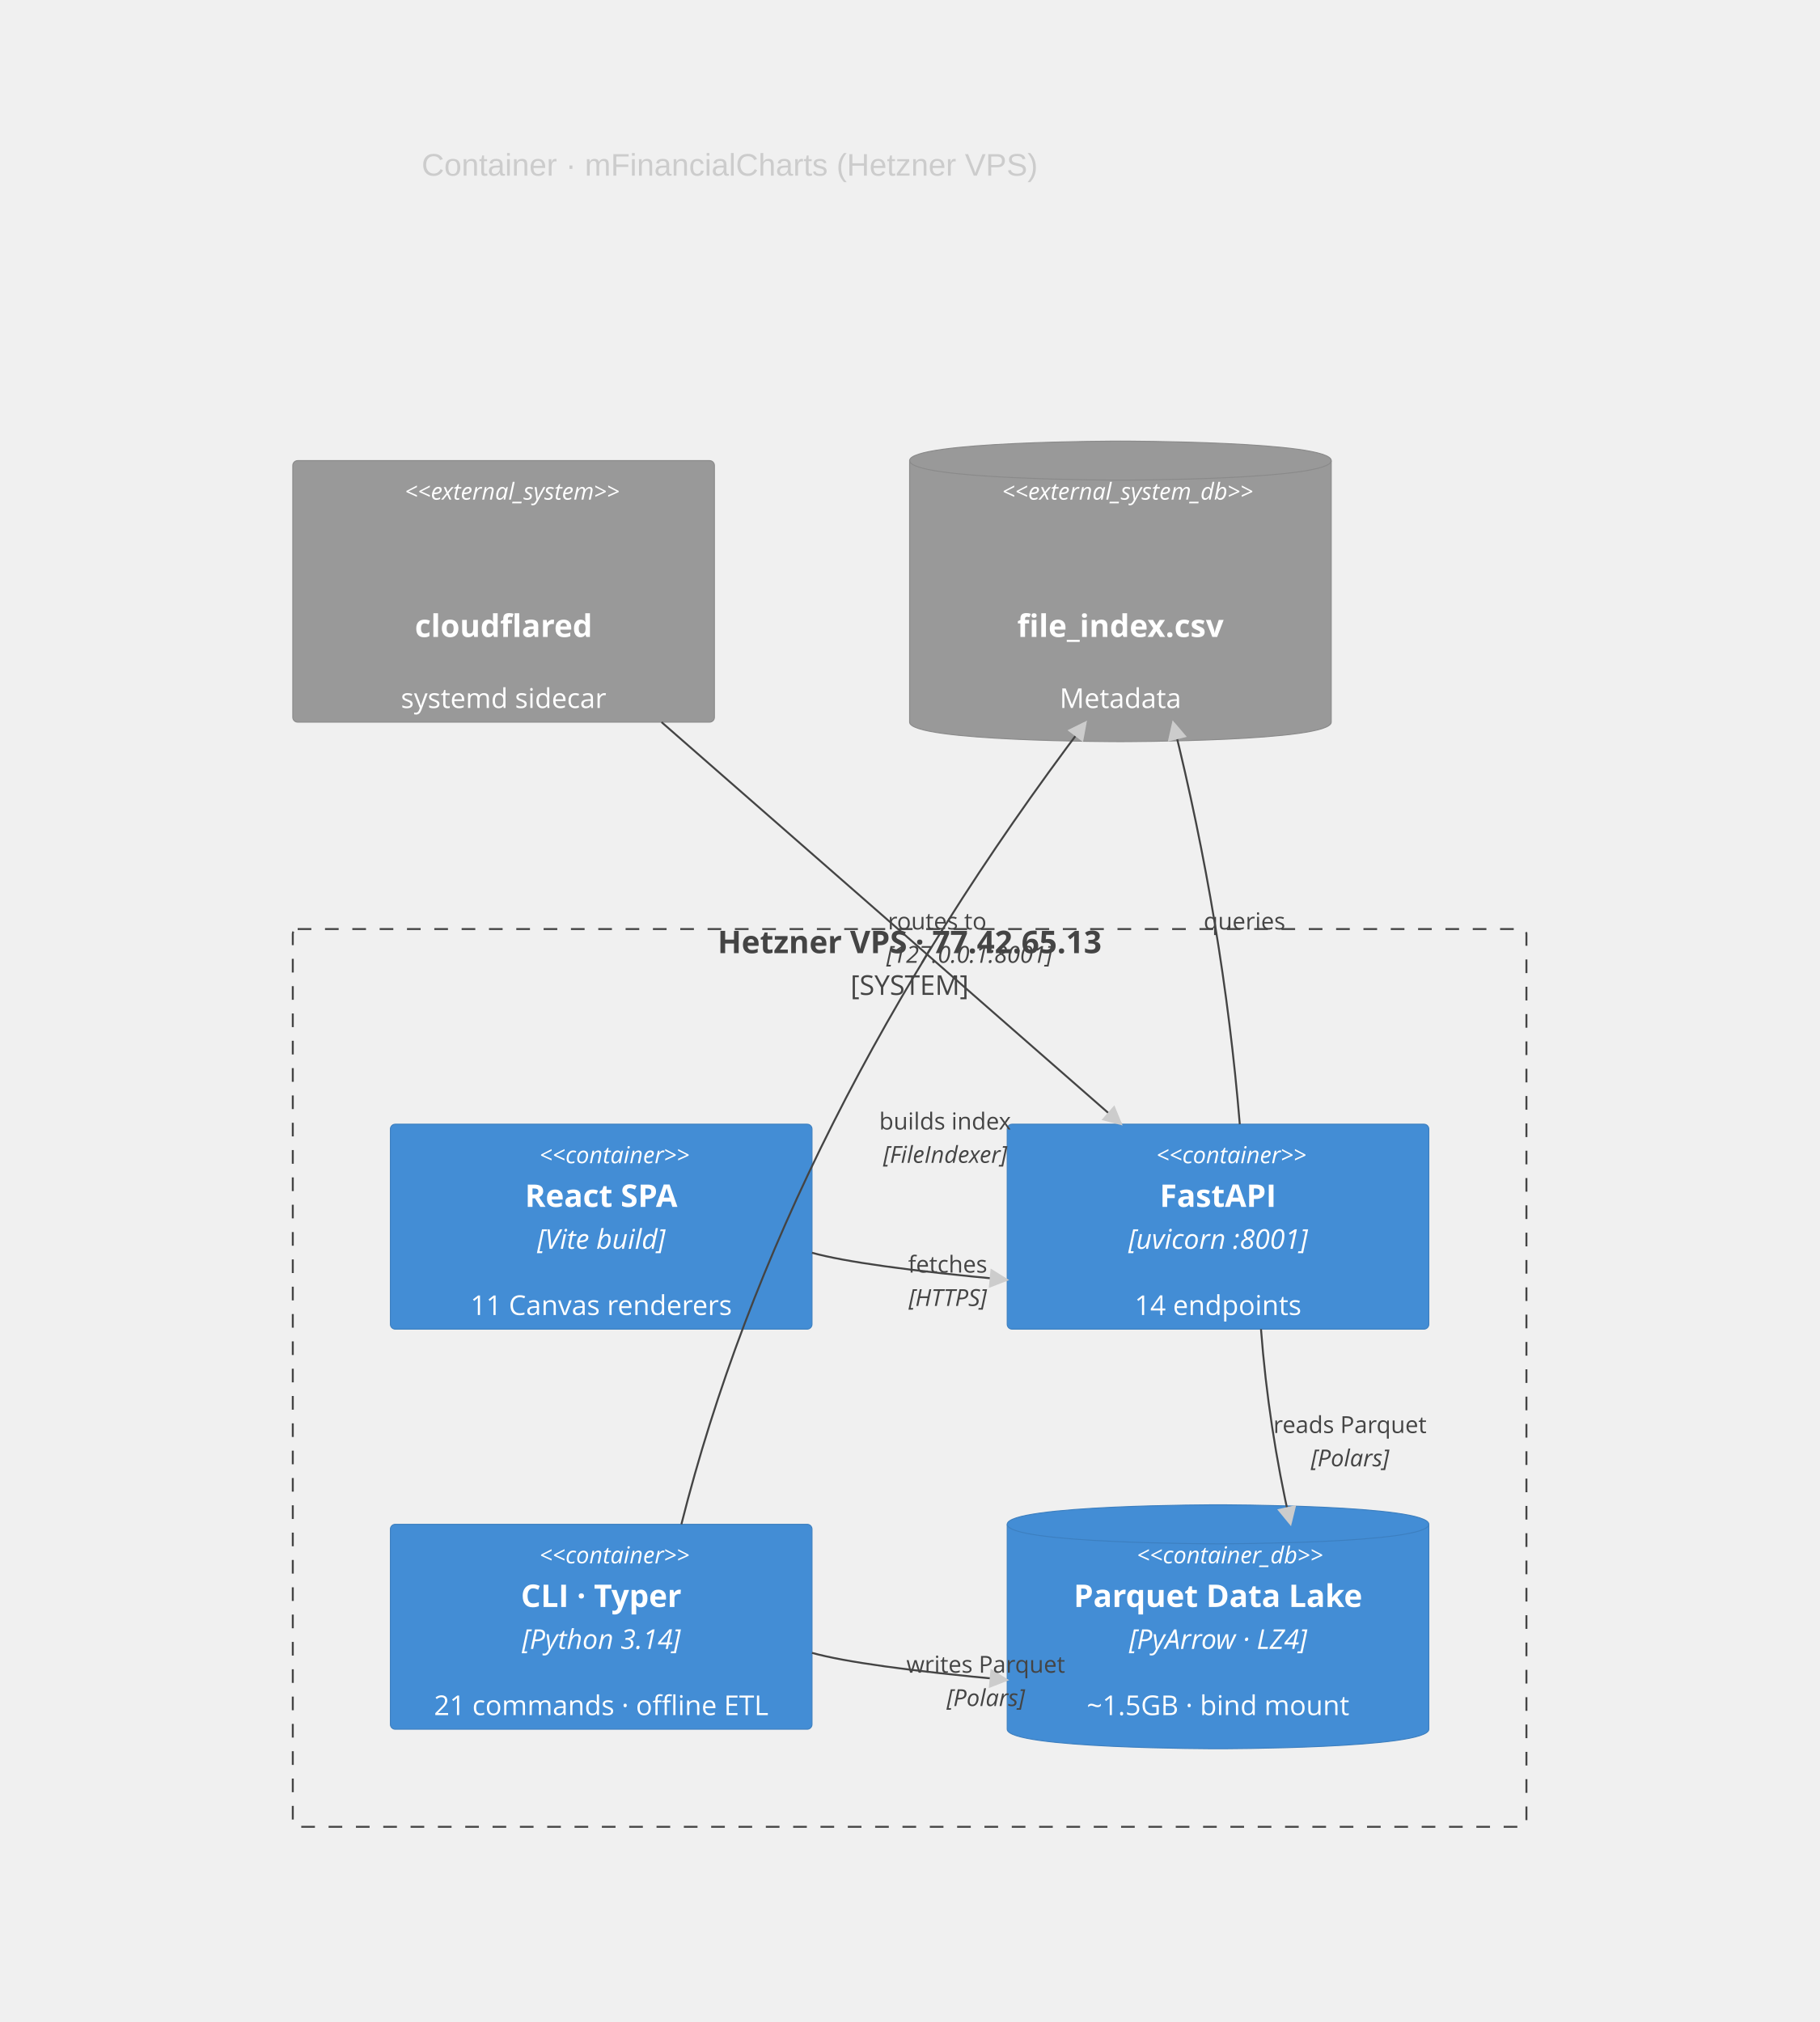
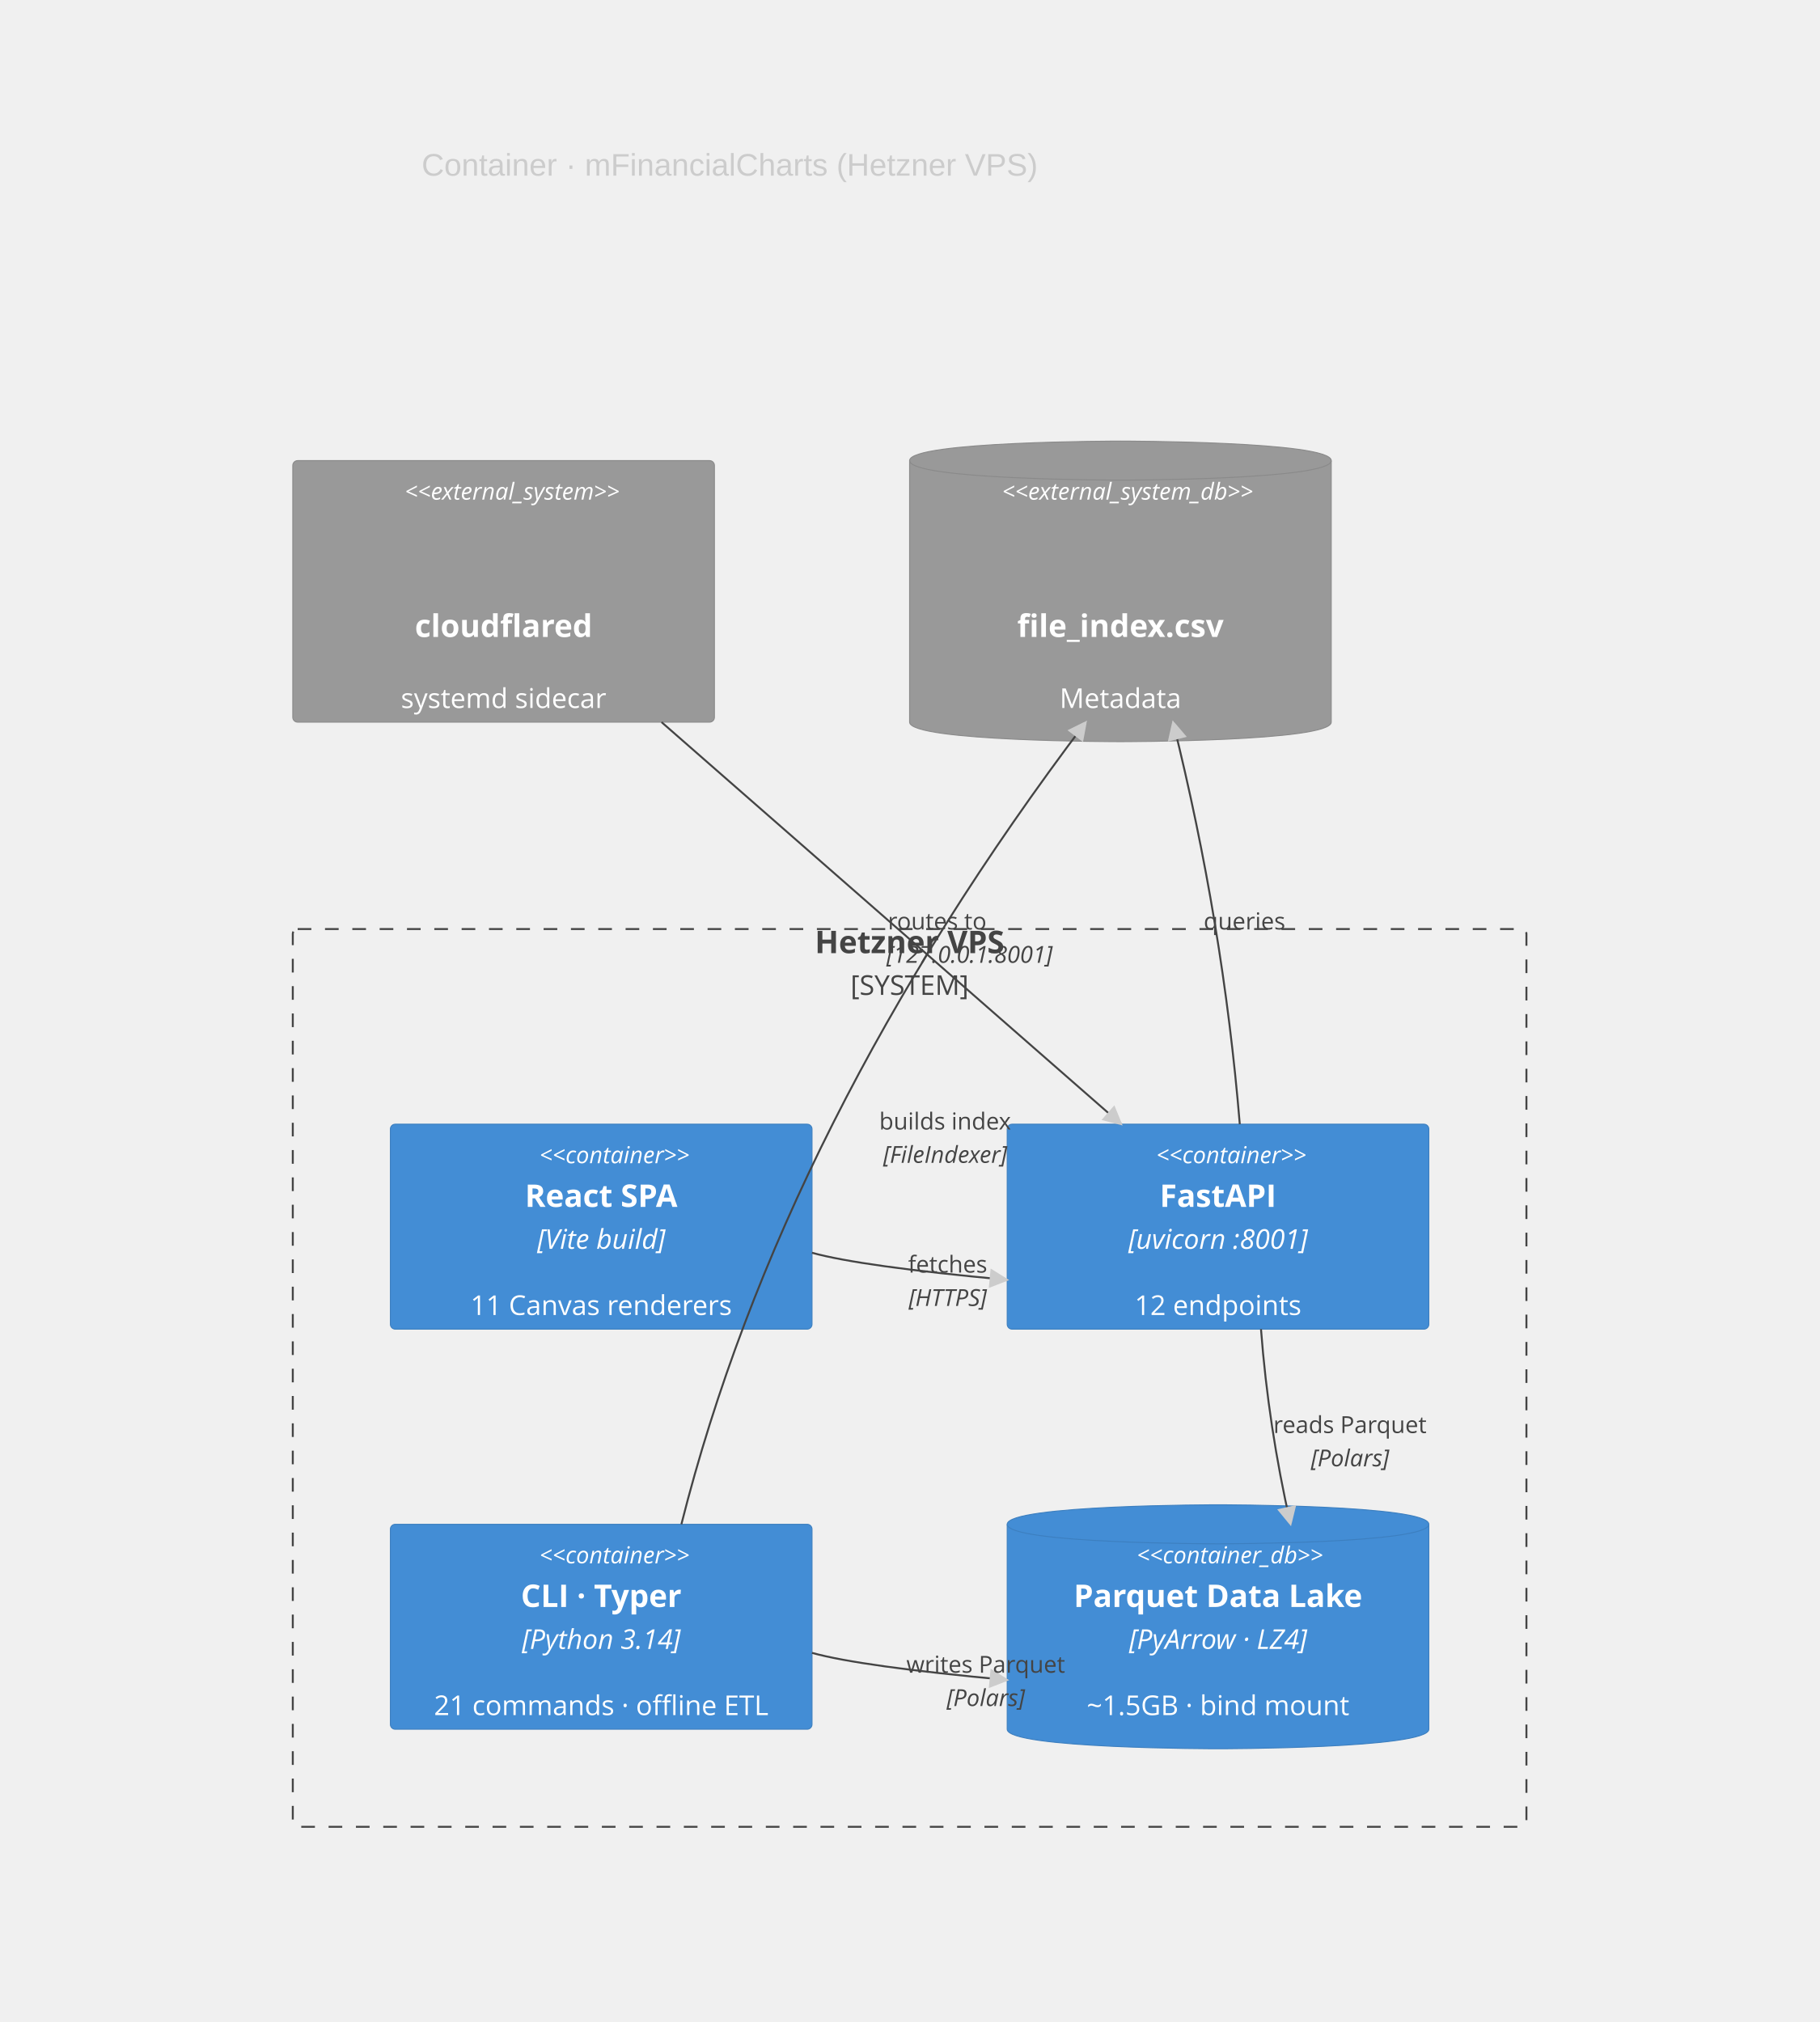
<svg xmlns="http://www.w3.org/2000/svg" id="my-svg" width="100%" style="max-width: 932px; background-color: transparent;" viewBox="0 -70 932 1036" role="graphics-document document" aria-roledescription="c4">
  <style>#my-svg{font-family:"trebuchet ms",verdana,arial,sans-serif;font-size:16px;fill:#ccc;}@keyframes edge-animation-frame{from{stroke-dashoffset:0;}}@keyframes dash{to{stroke-dashoffset:0;}}#my-svg .edge-animation-slow{stroke-dasharray:9,5!important;stroke-dashoffset:900;animation:dash 50s linear infinite;stroke-linecap:round;}#my-svg .edge-animation-fast{stroke-dasharray:9,5!important;stroke-dashoffset:900;animation:dash 20s linear infinite;stroke-linecap:round;}#my-svg .error-icon{fill:#a44141;}#my-svg .error-text{fill:#ddd;stroke:#ddd;}#my-svg .edge-thickness-normal{stroke-width:1px;}#my-svg .edge-thickness-thick{stroke-width:3.5px;}#my-svg .edge-pattern-solid{stroke-dasharray:0;}#my-svg .edge-thickness-invisible{stroke-width:0;fill:none;}#my-svg .edge-pattern-dashed{stroke-dasharray:3;}#my-svg .edge-pattern-dotted{stroke-dasharray:2;}#my-svg .marker{fill:lightgrey;stroke:lightgrey;}#my-svg .marker.cross{stroke:lightgrey;}#my-svg svg{font-family:"trebuchet ms",verdana,arial,sans-serif;font-size:16px;}#my-svg p{margin:0;}#my-svg .person{stroke:#cccccc;fill:#1f2020;}#my-svg .node .neo-node{stroke:#ccc;}#my-svg [data-look="neo"].node rect,#my-svg [data-look="neo"].cluster rect,#my-svg [data-look="neo"].node polygon{stroke:url(#my-svg-gradient);filter:drop-shadow( 1px 2px 2px rgba(185,185,185,1));}#my-svg [data-look="neo"].swimlane.cluster rect{filter:none;}#my-svg [data-look="neo"].node path{stroke:url(#my-svg-gradient);stroke-width:1px;}#my-svg [data-look="neo"].node .outer-path{filter:drop-shadow( 1px 2px 2px rgba(185,185,185,1));}#my-svg [data-look="neo"].node .neo-line path{stroke:#ccc;filter:none;}#my-svg [data-look="neo"].node circle{stroke:url(#my-svg-gradient);filter:drop-shadow( 1px 2px 2px rgba(185,185,185,1));}#my-svg [data-look="neo"].node circle .state-start{fill:#000000;}#my-svg [data-look="neo"].icon-shape .icon{fill:url(#my-svg-gradient);filter:drop-shadow( 1px 2px 2px rgba(185,185,185,1));}#my-svg [data-look="neo"].icon-shape .icon-neo path{stroke:url(#my-svg-gradient);filter:drop-shadow( 1px 2px 2px rgba(185,185,185,1));}#my-svg :root{--mermaid-font-family:"trebuchet ms",verdana,arial,sans-serif;}</style>
  <g />
  <defs>
    <symbol id="my-svg-computer" width="24" height="24">
      <path transform="scale(.5)" d="M2 2v13h20v-13h-20zm18 11h-16v-9h16v9zm-10.228 6l.466-1h3.524l.467 1h-4.457zm14.228 3h-24l2-6h2.104l-1.33 4h18.45l-1.297-4h2.073l2 6zm-5-10h-14v-7h14v7z" />
    </symbol>
  </defs>
  <defs>
    <symbol id="my-svg-database" fill-rule="evenodd" clip-rule="evenodd">
      <path transform="scale(.5)" d="M12.258.001l.256.004.255.005.253.008.251.01.249.012.247.015.246.016.242.019.241.02.239.023.236.024.233.027.231.028.229.031.225.032.223.034.22.036.217.038.214.04.211.041.208.043.205.045.201.046.198.048.194.05.191.051.187.053.183.054.18.056.175.057.172.059.168.06.163.061.16.063.155.064.15.066.074.033.073.033.071.034.07.034.069.035.068.035.067.035.066.035.064.036.064.036.062.036.06.036.06.037.058.037.058.037.055.038.055.038.053.038.052.038.051.039.05.039.048.039.047.039.045.04.044.04.043.04.041.04.04.041.039.041.037.041.036.041.034.041.033.042.032.042.03.042.029.042.027.042.026.043.024.043.023.043.021.043.02.043.018.044.017.043.015.044.013.044.012.044.011.045.009.044.007.045.006.045.004.045.002.045.001.045v17l-.001.045-.002.045-.004.045-.006.045-.007.045-.009.044-.011.045-.012.044-.013.044-.015.044-.017.043-.018.044-.02.043-.021.043-.023.043-.024.043-.026.043-.027.042-.029.042-.03.042-.032.042-.033.042-.034.041-.036.041-.037.041-.039.041-.04.041-.041.04-.043.04-.044.04-.045.04-.047.039-.048.039-.05.039-.051.039-.052.038-.053.038-.055.038-.055.038-.058.037-.058.037-.06.037-.06.036-.062.036-.064.036-.064.036-.066.035-.067.035-.068.035-.069.035-.07.034-.071.034-.073.033-.074.033-.15.066-.155.064-.16.063-.163.061-.168.06-.172.059-.175.057-.18.056-.183.054-.187.053-.191.051-.194.05-.198.048-.201.046-.205.045-.208.043-.211.041-.214.04-.217.038-.22.036-.223.034-.225.032-.229.031-.231.028-.233.027-.236.024-.239.023-.241.02-.242.019-.246.016-.247.015-.249.012-.251.01-.253.008-.255.005-.256.004-.258.001-.258-.001-.256-.004-.255-.005-.253-.008-.251-.01-.249-.012-.247-.015-.245-.016-.243-.019-.241-.02-.238-.023-.236-.024-.234-.027-.231-.028-.228-.031-.226-.032-.223-.034-.22-.036-.217-.038-.214-.04-.211-.041-.208-.043-.204-.045-.201-.046-.198-.048-.195-.05-.19-.051-.187-.053-.184-.054-.179-.056-.176-.057-.172-.059-.167-.06-.164-.061-.159-.063-.155-.064-.151-.066-.074-.033-.072-.033-.072-.034-.07-.034-.069-.035-.068-.035-.067-.035-.066-.035-.064-.036-.063-.036-.062-.036-.061-.036-.06-.037-.058-.037-.057-.037-.056-.038-.055-.038-.053-.038-.052-.038-.051-.039-.049-.039-.049-.039-.046-.039-.046-.04-.044-.04-.043-.04-.041-.04-.04-.041-.039-.041-.037-.041-.036-.041-.034-.041-.033-.042-.032-.042-.03-.042-.029-.042-.027-.042-.026-.043-.024-.043-.023-.043-.021-.043-.02-.043-.018-.044-.017-.043-.015-.044-.013-.044-.012-.044-.011-.045-.009-.044-.007-.045-.006-.045-.004-.045-.002-.045-.001-.045v-17l.001-.045.002-.045.004-.045.006-.045.007-.045.009-.044.011-.045.012-.044.013-.044.015-.044.017-.043.018-.044.02-.043.021-.043.023-.043.024-.043.026-.043.027-.042.029-.042.03-.042.032-.042.033-.042.034-.041.036-.041.037-.041.039-.041.04-.041.041-.04.043-.04.044-.04.046-.04.046-.039.049-.039.049-.039.051-.039.052-.038.053-.038.055-.038.056-.038.057-.037.058-.037.06-.037.061-.036.062-.036.063-.036.064-.036.066-.035.067-.035.068-.035.069-.035.07-.034.072-.034.072-.033.074-.033.151-.066.155-.064.159-.063.164-.061.167-.06.172-.059.176-.057.179-.056.184-.054.187-.053.19-.051.195-.05.198-.048.201-.046.204-.045.208-.043.211-.041.214-.04.217-.038.22-.036.223-.034.226-.032.228-.031.231-.028.234-.027.236-.024.238-.023.241-.02.243-.019.245-.016.247-.015.249-.012.251-.01.253-.008.255-.005.256-.004.258-.001.258.001zm-9.258 20.499v.01l.001.021.003.021.004.022.005.021.006.022.007.022.009.023.01.022.011.023.012.023.013.023.015.023.016.024.017.023.018.024.019.024.021.024.022.025.023.024.024.025.052.049.056.05.061.051.066.051.07.051.075.051.079.052.084.052.088.052.092.052.097.052.102.051.105.052.11.052.114.051.119.051.123.051.127.05.131.05.135.05.139.048.144.049.147.047.152.047.155.047.16.045.163.045.167.043.171.043.176.041.178.041.183.039.187.039.19.037.194.035.197.035.202.033.204.031.209.03.212.029.216.027.219.025.222.024.226.021.23.02.233.018.236.016.24.015.243.012.246.01.249.008.253.005.256.004.259.001.26-.001.257-.004.254-.005.25-.008.247-.011.244-.012.241-.014.237-.016.233-.018.231-.021.226-.021.224-.024.22-.026.216-.027.212-.028.21-.031.205-.031.202-.034.198-.034.194-.036.191-.037.187-.039.183-.04.179-.04.175-.042.172-.043.168-.044.163-.045.16-.046.155-.046.152-.047.148-.048.143-.049.139-.049.136-.05.131-.05.126-.05.123-.051.118-.052.114-.051.11-.052.106-.052.101-.052.096-.052.092-.052.088-.053.083-.051.079-.052.074-.052.07-.051.065-.051.06-.051.056-.05.051-.05.023-.024.023-.025.021-.024.02-.024.019-.024.018-.024.017-.024.015-.023.014-.024.013-.023.012-.023.01-.023.01-.022.008-.022.006-.022.006-.022.004-.022.004-.021.001-.021.001-.021v-4.127l-.077.055-.08.053-.083.054-.085.053-.087.052-.09.052-.093.051-.095.05-.097.05-.1.049-.102.049-.105.048-.106.047-.109.047-.111.046-.114.045-.115.045-.118.044-.12.043-.122.042-.124.042-.126.041-.128.04-.13.04-.132.038-.134.038-.135.037-.138.037-.139.035-.142.035-.143.034-.144.033-.147.032-.148.031-.15.03-.151.03-.153.029-.154.027-.156.027-.158.026-.159.025-.161.024-.162.023-.163.022-.165.021-.166.02-.167.019-.169.018-.169.017-.171.016-.173.015-.173.014-.175.013-.175.012-.177.011-.178.01-.179.008-.179.008-.181.006-.182.005-.182.004-.184.003-.184.002h-.37l-.184-.002-.184-.003-.182-.004-.182-.005-.181-.006-.179-.008-.179-.008-.178-.01-.176-.011-.176-.012-.175-.013-.173-.014-.172-.015-.171-.016-.17-.017-.169-.018-.167-.019-.166-.02-.165-.021-.163-.022-.162-.023-.161-.024-.159-.025-.157-.026-.156-.027-.155-.027-.153-.029-.151-.03-.15-.03-.148-.031-.146-.032-.145-.033-.143-.034-.141-.035-.14-.035-.137-.037-.136-.037-.134-.038-.132-.038-.13-.04-.128-.04-.126-.041-.124-.042-.122-.042-.12-.044-.117-.043-.116-.045-.113-.045-.112-.046-.109-.047-.106-.047-.105-.048-.102-.049-.1-.049-.097-.05-.095-.05-.093-.052-.09-.051-.087-.052-.085-.053-.083-.054-.08-.054-.077-.054v4.127zm0-5.654v.011l.001.021.003.021.004.021.005.022.006.022.007.022.009.022.01.022.011.023.012.023.013.023.015.024.016.023.017.024.018.024.019.024.021.024.022.024.023.025.024.024.052.05.056.05.061.05.066.051.07.051.075.052.079.051.084.052.088.052.092.052.097.052.102.052.105.052.11.051.114.051.119.052.123.05.127.051.131.05.135.049.139.049.144.048.147.048.152.047.155.046.16.045.163.045.167.044.171.042.176.042.178.04.183.04.187.038.19.037.194.036.197.034.202.033.204.032.209.03.212.028.216.027.219.025.222.024.226.022.23.02.233.018.236.016.24.014.243.012.246.01.249.008.253.006.256.003.259.001.26-.001.257-.003.254-.006.25-.008.247-.01.244-.012.241-.015.237-.016.233-.018.231-.02.226-.022.224-.024.22-.025.216-.027.212-.029.21-.03.205-.032.202-.033.198-.035.194-.036.191-.037.187-.039.183-.039.179-.041.175-.042.172-.043.168-.044.163-.045.16-.045.155-.047.152-.047.148-.048.143-.048.139-.05.136-.049.131-.05.126-.051.123-.051.118-.051.114-.052.11-.052.106-.052.101-.052.096-.052.092-.052.088-.052.083-.052.079-.052.074-.051.07-.052.065-.051.06-.05.056-.051.051-.049.023-.025.023-.024.021-.025.02-.024.019-.024.018-.024.017-.024.015-.023.014-.023.013-.024.012-.022.01-.023.01-.023.008-.022.006-.022.006-.022.004-.021.004-.022.001-.021.001-.021v-4.139l-.077.054-.08.054-.083.054-.085.052-.087.053-.09.051-.093.051-.095.051-.097.05-.1.049-.102.049-.105.048-.106.047-.109.047-.111.046-.114.045-.115.044-.118.044-.12.044-.122.042-.124.042-.126.041-.128.04-.13.039-.132.039-.134.038-.135.037-.138.036-.139.036-.142.035-.143.033-.144.033-.147.033-.148.031-.15.03-.151.03-.153.028-.154.028-.156.027-.158.026-.159.025-.161.024-.162.023-.163.022-.165.021-.166.02-.167.019-.169.018-.169.017-.171.016-.173.015-.173.014-.175.013-.175.012-.177.011-.178.009-.179.009-.179.007-.181.007-.182.005-.182.004-.184.003-.184.002h-.37l-.184-.002-.184-.003-.182-.004-.182-.005-.181-.007-.179-.007-.179-.009-.178-.009-.176-.011-.176-.012-.175-.013-.173-.014-.172-.015-.171-.016-.17-.017-.169-.018-.167-.019-.166-.02-.165-.021-.163-.022-.162-.023-.161-.024-.159-.025-.157-.026-.156-.027-.155-.028-.153-.028-.151-.03-.15-.03-.148-.031-.146-.033-.145-.033-.143-.033-.141-.035-.14-.036-.137-.036-.136-.037-.134-.038-.132-.039-.13-.039-.128-.04-.126-.041-.124-.042-.122-.043-.12-.043-.117-.044-.116-.044-.113-.046-.112-.046-.109-.046-.106-.047-.105-.048-.102-.049-.1-.049-.097-.05-.095-.051-.093-.051-.09-.051-.087-.053-.085-.052-.083-.054-.08-.054-.077-.054v4.139zm0-5.666v.011l.001.02.003.022.004.021.005.022.006.021.007.022.009.023.01.022.011.023.012.023.013.023.015.023.016.024.017.024.018.023.019.024.021.025.022.024.023.024.024.025.052.05.056.05.061.05.066.051.07.051.075.052.079.051.084.052.088.052.092.052.097.052.102.052.105.051.11.052.114.051.119.051.123.051.127.05.131.05.135.05.139.049.144.048.147.048.152.047.155.046.16.045.163.045.167.043.171.043.176.042.178.04.183.04.187.038.19.037.194.036.197.034.202.033.204.032.209.03.212.028.216.027.219.025.222.024.226.021.23.02.233.018.236.017.24.014.243.012.246.01.249.008.253.006.256.003.259.001.26-.001.257-.003.254-.006.25-.008.247-.01.244-.013.241-.014.237-.016.233-.018.231-.02.226-.022.224-.024.22-.025.216-.027.212-.029.21-.03.205-.032.202-.033.198-.035.194-.036.191-.037.187-.039.183-.039.179-.041.175-.042.172-.043.168-.044.163-.045.16-.045.155-.047.152-.047.148-.048.143-.049.139-.049.136-.049.131-.051.126-.05.123-.051.118-.052.114-.051.11-.052.106-.052.101-.052.096-.052.092-.052.088-.052.083-.052.079-.052.074-.052.07-.051.065-.051.06-.051.056-.05.051-.049.023-.025.023-.025.021-.024.02-.024.019-.024.018-.024.017-.024.015-.023.014-.024.013-.023.012-.023.01-.022.01-.023.008-.022.006-.022.006-.022.004-.022.004-.021.001-.021.001-.021v-4.153l-.077.054-.08.054-.083.053-.085.053-.087.053-.09.051-.093.051-.095.051-.097.05-.1.049-.102.048-.105.048-.106.048-.109.046-.111.046-.114.046-.115.044-.118.044-.12.043-.122.043-.124.042-.126.041-.128.04-.13.039-.132.039-.134.038-.135.037-.138.036-.139.036-.142.034-.143.034-.144.033-.147.032-.148.032-.15.03-.151.03-.153.028-.154.028-.156.027-.158.026-.159.024-.161.024-.162.023-.163.023-.165.021-.166.02-.167.019-.169.018-.169.017-.171.016-.173.015-.173.014-.175.013-.175.012-.177.01-.178.01-.179.009-.179.007-.181.006-.182.006-.182.004-.184.003-.184.001-.185.001-.185-.001-.184-.001-.184-.003-.182-.004-.182-.006-.181-.006-.179-.007-.179-.009-.178-.01-.176-.01-.176-.012-.175-.013-.173-.014-.172-.015-.171-.016-.17-.017-.169-.018-.167-.019-.166-.02-.165-.021-.163-.023-.162-.023-.161-.024-.159-.024-.157-.026-.156-.027-.155-.028-.153-.028-.151-.03-.15-.03-.148-.032-.146-.032-.145-.033-.143-.034-.141-.034-.14-.036-.137-.036-.136-.037-.134-.038-.132-.039-.13-.039-.128-.041-.126-.041-.124-.041-.122-.043-.12-.043-.117-.044-.116-.044-.113-.046-.112-.046-.109-.046-.106-.048-.105-.048-.102-.048-.1-.05-.097-.049-.095-.051-.093-.051-.09-.052-.087-.052-.085-.053-.083-.053-.08-.054-.077-.054v4.153zm8.74-8.179l-.257.004-.254.005-.25.008-.247.011-.244.012-.241.014-.237.016-.233.018-.231.021-.226.022-.224.023-.22.026-.216.027-.212.028-.21.031-.205.032-.202.033-.198.034-.194.036-.191.038-.187.038-.183.04-.179.041-.175.042-.172.043-.168.043-.163.045-.16.046-.155.046-.152.048-.148.048-.143.048-.139.049-.136.05-.131.05-.126.051-.123.051-.118.051-.114.052-.11.052-.106.052-.101.052-.096.052-.092.052-.088.052-.083.052-.079.052-.074.051-.07.052-.065.051-.06.05-.056.05-.051.05-.023.025-.023.024-.021.024-.02.025-.019.024-.018.024-.017.023-.015.024-.014.023-.013.023-.012.023-.01.023-.01.022-.008.022-.006.023-.006.021-.004.022-.004.021-.001.021-.001.021.001.021.001.021.004.021.004.022.006.021.006.023.008.022.01.022.01.023.012.023.013.023.014.023.015.024.017.023.018.024.019.024.02.025.021.024.023.024.023.025.051.05.056.05.06.05.065.051.07.052.074.051.079.052.083.052.088.052.092.052.096.052.101.052.106.052.11.052.114.052.118.051.123.051.126.051.131.05.136.05.139.049.143.048.148.048.152.048.155.046.16.046.163.045.168.043.172.043.175.042.179.041.183.04.187.038.191.038.194.036.198.034.202.033.205.032.21.031.212.028.216.027.22.026.224.023.226.022.231.021.233.018.237.016.241.014.244.012.247.011.25.008.254.005.257.004.26.001.26-.001.257-.004.254-.005.25-.008.247-.011.244-.012.241-.014.237-.016.233-.018.231-.021.226-.022.224-.023.22-.026.216-.027.212-.028.21-.031.205-.032.202-.033.198-.034.194-.036.191-.038.187-.038.183-.04.179-.041.175-.042.172-.043.168-.043.163-.045.16-.046.155-.046.152-.048.148-.048.143-.048.139-.049.136-.05.131-.05.126-.051.123-.051.118-.051.114-.052.11-.052.106-.052.101-.052.096-.052.092-.052.088-.052.083-.052.079-.052.074-.051.07-.052.065-.051.06-.05.056-.05.051-.05.023-.025.023-.024.021-.024.02-.025.019-.024.018-.024.017-.023.015-.024.014-.023.013-.023.012-.023.01-.023.01-.022.008-.022.006-.023.006-.021.004-.022.004-.021.001-.021.001-.021-.001-.021-.001-.021-.004-.021-.004-.022-.006-.021-.006-.023-.008-.022-.01-.022-.01-.023-.012-.023-.013-.023-.014-.023-.015-.024-.017-.023-.018-.024-.019-.024-.02-.025-.021-.024-.023-.024-.023-.025-.051-.05-.056-.05-.06-.05-.065-.051-.07-.052-.074-.051-.079-.052-.083-.052-.088-.052-.092-.052-.096-.052-.101-.052-.106-.052-.11-.052-.114-.052-.118-.051-.123-.051-.126-.051-.131-.05-.136-.05-.139-.049-.143-.048-.148-.048-.152-.048-.155-.046-.16-.046-.163-.045-.168-.043-.172-.043-.175-.042-.179-.041-.183-.04-.187-.038-.191-.038-.194-.036-.198-.034-.202-.033-.205-.032-.21-.031-.212-.028-.216-.027-.22-.026-.224-.023-.226-.022-.231-.021-.233-.018-.237-.016-.241-.014-.244-.012-.247-.011-.25-.008-.254-.005-.257-.004-.26-.001-.26.001z" />
    </symbol>
  </defs>
  <defs>
    <symbol id="my-svg-clock" width="24" height="24">
      <path transform="scale(.5)" d="M12 2c5.514 0 10 4.486 10 10s-4.486 10-10 10-10-4.486-10-10 4.486-10 10-10zm0-2c-6.627 0-12 5.373-12 12s5.373 12 12 12 12-5.373 12-12-5.373-12-12-12zm5.848 12.459c.202.038.202.333.001.372-1.907.361-6.045 1.111-6.547 1.111-.719 0-1.301-.582-1.301-1.301 0-.512.77-5.447 1.125-7.445.034-.192.312-.181.343.014l.985 6.238 5.394 1.011z" />
    </symbol>
  </defs>
  <g class="person-man">
    <rect x="150" y="166" fill="#999999" stroke="#8A8A8A" width="216" height="134" rx="2.5" ry="2.5" stroke-width="0.5" />
    <text fill="#FFFFFF" font-family="&quot;Open Sans&quot;, sans-serif" font-size="12" font-style="italic" lengthAdjust="spacing" textLength="101" x="207.5" y="186">&lt;&lt;external_system&gt;&gt;</text>
    <text x="258" y="252" dominant-baseline="middle" fill="#FFFFFF" style="text-anchor: middle; font-size: 16px; font-weight: bold; font-family: &quot;Open Sans&quot;, sans-serif;">
      <tspan dy="0" alignment-baseline="mathematical">cloudflared</tspan>
    </text>
    <text x="258" y="289" dominant-baseline="middle" fill="#FFFFFF" style="text-anchor: middle; font-size: 14px; font-weight: normal; font-family: &quot;Open Sans&quot;, sans-serif;">
      <tspan dy="0" alignment-baseline="mathematical">systemd sidecar</tspan>
    </text>
  </g>
  <g class="person-man">
    <path fill="#999999" stroke-width="0.5" stroke="#8A8A8A" d="M466,166c0,-10 108,-10 108,-10c0,0 108,0 108,10l0,134c0,10 -108,10 -108,10c0,0 -108,0 -108,-10l0,-134" />
    <path fill="none" stroke-width="0.5" stroke="#8A8A8A" d="M466,166c0,10 108,10 108,10c0,0 108,0 108,-10" />
    <text fill="#FFFFFF" font-family="&quot;Open Sans&quot;, sans-serif" font-size="12" font-style="italic" lengthAdjust="spacing" textLength="121" x="513.5" y="186">&lt;&lt;external_system_db&gt;&gt;</text>
    <text x="574" y="252" dominant-baseline="middle" fill="#FFFFFF" style="text-anchor: middle; font-size: 16px; font-weight: bold; font-family: &quot;Open Sans&quot;, sans-serif;">
      <tspan dy="0" alignment-baseline="mathematical">file_index.csv</tspan>
    </text>
    <text x="574" y="289" dominant-baseline="middle" fill="#FFFFFF" style="text-anchor: middle; font-size: 14px; font-weight: normal; font-family: &quot;Open Sans&quot;, sans-serif;">
      <tspan dy="0" alignment-baseline="mathematical">Metadata</tspan>
    </text>
  </g>
  <g class="person-man">
    <rect x="200" y="506" fill="#438DD5" stroke="#3C7FC0" width="216" height="105" rx="2.5" ry="2.5" stroke-width="0.5" />
    <text fill="#FFFFFF" font-family="&quot;Open Sans&quot;, sans-serif" font-size="12" font-style="italic" lengthAdjust="spacing" textLength="63" x="276.5" y="526">&lt;&lt;container&gt;&gt;</text>
    <text x="308" y="544" dominant-baseline="middle" fill="#FFFFFF" style="text-anchor: middle; font-size: 16px; font-weight: bold; font-family: &quot;Open Sans&quot;, sans-serif;">
      <tspan dy="0" alignment-baseline="mathematical">React SPA</tspan>
    </text>
    <text x="308" y="566" dominant-baseline="middle" fill="#FFFFFF" font-style="italic" style="text-anchor: middle; font-size: 14px; font-weight: normal; font-family: &quot;Open Sans&quot;, sans-serif;">
      <tspan dy="0" alignment-baseline="mathematical">[Vite build]</tspan>
    </text>
    <text x="308" y="600" dominant-baseline="middle" fill="#FFFFFF" style="text-anchor: middle; font-size: 14px; font-weight: normal; font-family: &quot;Open Sans&quot;, sans-serif;">
      <tspan dy="0" alignment-baseline="mathematical">11 Canvas renderers</tspan>
    </text>
  </g>
  <g class="person-man">
    <rect x="516" y="506" fill="#438DD5" stroke="#3C7FC0" width="216" height="105" rx="2.5" ry="2.5" stroke-width="0.5" />
    <text fill="#FFFFFF" font-family="&quot;Open Sans&quot;, sans-serif" font-size="12" font-style="italic" lengthAdjust="spacing" textLength="63" x="592.5" y="526">&lt;&lt;container&gt;&gt;</text>
    <text x="624" y="544" dominant-baseline="middle" fill="#FFFFFF" style="text-anchor: middle; font-size: 16px; font-weight: bold; font-family: &quot;Open Sans&quot;, sans-serif;">
      <tspan dy="0" alignment-baseline="mathematical">FastAPI</tspan>
    </text>
    <text x="624" y="566" dominant-baseline="middle" fill="#FFFFFF" font-style="italic" style="text-anchor: middle; font-size: 14px; font-weight: normal; font-family: &quot;Open Sans&quot;, sans-serif;">
      <tspan dy="0" alignment-baseline="mathematical">[uvicorn :8001]</tspan>
    </text>
    <text x="624" y="600" dominant-baseline="middle" fill="#FFFFFF" style="text-anchor: middle; font-size: 14px; font-weight: normal; font-family: &quot;Open Sans&quot;, sans-serif;">
-       <tspan dy="0" alignment-baseline="mathematical">14 endpoints</tspan>
+       <tspan dy="0" alignment-baseline="mathematical">12 endpoints</tspan>
    </text>
  </g>
  <g class="person-man">
    <rect x="200" y="711" fill="#438DD5" stroke="#3C7FC0" width="216" height="105" rx="2.5" ry="2.5" stroke-width="0.5" />
    <text fill="#FFFFFF" font-family="&quot;Open Sans&quot;, sans-serif" font-size="12" font-style="italic" lengthAdjust="spacing" textLength="63" x="276.5" y="731">&lt;&lt;container&gt;&gt;</text>
    <text x="308" y="749" dominant-baseline="middle" fill="#FFFFFF" style="text-anchor: middle; font-size: 16px; font-weight: bold; font-family: &quot;Open Sans&quot;, sans-serif;">
      <tspan dy="0" alignment-baseline="mathematical">CLI · Typer</tspan>
    </text>
    <text x="308" y="771" dominant-baseline="middle" fill="#FFFFFF" font-style="italic" style="text-anchor: middle; font-size: 14px; font-weight: normal; font-family: &quot;Open Sans&quot;, sans-serif;">
      <tspan dy="0" alignment-baseline="mathematical">[Python 3.14]</tspan>
    </text>
    <text x="308" y="805" dominant-baseline="middle" fill="#FFFFFF" style="text-anchor: middle; font-size: 14px; font-weight: normal; font-family: &quot;Open Sans&quot;, sans-serif;">
      <tspan dy="0" alignment-baseline="mathematical">21 commands · offline ETL</tspan>
    </text>
  </g>
  <g class="person-man">
    <path fill="#438DD5" stroke-width="0.5" stroke="#3C7FC0" d="M516,711c0,-10 108,-10 108,-10c0,0 108,0 108,10l0,105c0,10 -108,10 -108,10c0,0 -108,0 -108,-10l0,-105" />
    <path fill="none" stroke-width="0.5" stroke="#3C7FC0" d="M516,711c0,10 108,10 108,10c0,0 108,0 108,-10" />
    <text fill="#FFFFFF" font-family="&quot;Open Sans&quot;, sans-serif" font-size="12" font-style="italic" lengthAdjust="spacing" textLength="83" x="582.5" y="731">&lt;&lt;container_db&gt;&gt;</text>
    <text x="624" y="749" dominant-baseline="middle" fill="#FFFFFF" style="text-anchor: middle; font-size: 16px; font-weight: bold; font-family: &quot;Open Sans&quot;, sans-serif;">
      <tspan dy="0" alignment-baseline="mathematical">Parquet Data Lake</tspan>
    </text>
    <text x="624" y="771" dominant-baseline="middle" fill="#FFFFFF" font-style="italic" style="text-anchor: middle; font-size: 14px; font-weight: normal; font-family: &quot;Open Sans&quot;, sans-serif;">
      <tspan dy="0" alignment-baseline="mathematical">[PyArrow · LZ4]</tspan>
    </text>
    <text x="624" y="805" dominant-baseline="middle" fill="#FFFFFF" style="text-anchor: middle; font-size: 14px; font-weight: normal; font-family: &quot;Open Sans&quot;, sans-serif;">
      <tspan dy="0" alignment-baseline="mathematical">~1.5GB · bind mount</tspan>
    </text>
  </g>
  <g>
    <rect x="150" y="406" fill="none" stroke="#444444" width="632" height="460" rx="2.5" ry="2.5" stroke-width="1" stroke-dasharray="7.0,7.0" />
    <text x="466" y="414" dominant-baseline="middle" fill="#444444" style="text-anchor: middle; font-size: 16px; font-weight: bold; font-family: &quot;Open Sans&quot;, sans-serif;">
-       <tspan dy="0" alignment-baseline="mathematical">Hetzner VPS · 77.42.65.13</tspan>
+       <tspan dy="0" alignment-baseline="mathematical">Hetzner VPS</tspan>
    </text>
    <text x="466" y="436" dominant-baseline="middle" fill="#444444" style="text-anchor: middle; font-size: 14px; font-weight: normal; font-family: &quot;Open Sans&quot;, sans-serif;">
      <tspan dy="0" alignment-baseline="mathematical">[SYSTEM]</tspan>
    </text>
  </g>
  <defs>
    <marker id="my-svg-arrowhead" refX="9" refY="5" markerUnits="userSpaceOnUse" markerWidth="12" markerHeight="12" orient="auto">
      <path d="M 0 0 L 10 5 L 0 10 z" />
    </marker>
  </defs>
  <defs>
    <marker id="my-svg-arrowend" refX="1" refY="5" markerUnits="userSpaceOnUse" markerWidth="12" markerHeight="12" orient="auto">
      <path d="M 10 0 L 0 5 L 10 10 z" />
    </marker>
  </defs>
  <defs>
    <marker id="my-svg-crosshead" markerWidth="15" markerHeight="8" orient="auto" refX="16" refY="4">
      <path fill="black" stroke="#000000" stroke-width="1px" d="M 9,2 V 6 L16,4 Z" style="stroke-dasharray: 0, 0;" />
      <path fill="none" stroke="#000000" stroke-width="1px" d="M 0,1 L 6,7 M 6,1 L 0,7" style="stroke-dasharray: 0, 0;" />
    </marker>
  </defs>
  <defs>
    <marker id="my-svg-filled-head" refX="18" refY="7" markerWidth="20" markerHeight="28" orient="auto">
      <path d="M 18,7 L9,13 L14,7 L9,1 Z" />
    </marker>
  </defs>
  <g>
    <line x1="338.912" y1="300" x2="574.385" y2="506" stroke-width="1" stroke="#444444" marker-end="url(#my-svg-arrowhead)" style="fill: none;" />
    <text x="480.148" y="403" dominant-baseline="middle" fill="#444444" style="text-anchor: middle; font-size: 12px; font-weight: normal; font-family: &quot;Open Sans&quot;, sans-serif;">
      <tspan dy="0" alignment-baseline="mathematical">routes to</tspan>
    </text>
    <text x="496.648" y="420" dominant-baseline="middle" fill="#444444" font-style="italic" style="text-anchor: middle; font-size: 12px; font-weight: normal; font-family: &quot;Open Sans&quot;, sans-serif;">
      <tspan dy="0" alignment-baseline="mathematical">[127.0.0.1:8001]</tspan>
    </text>
    <path fill="none" stroke-width="1" stroke="#444444" d="M416,571.873 Q441,578.816 516,585.76" marker-end="url(#my-svg-arrowhead)" />
    <text x="485.5" y="578.816" dominant-baseline="middle" fill="#444444" style="text-anchor: middle; font-size: 12px; font-weight: normal; font-family: &quot;Open Sans&quot;, sans-serif;">
      <tspan dy="0" alignment-baseline="mathematical">fetches</tspan>
    </text>
    <text x="485.5" y="595.816" dominant-baseline="middle" fill="#444444" font-style="italic" style="text-anchor: middle; font-size: 12px; font-weight: normal; font-family: &quot;Open Sans&quot;, sans-serif;">
      <tspan dy="0" alignment-baseline="mathematical">[HTTPS]</tspan>
    </text>
    <path fill="none" stroke-width="1" stroke="#444444" d="M635.154,506 Q626.608,403 600.971,300" marker-end="url(#my-svg-arrowhead)" />
    <text x="637.562" y="403" dominant-baseline="middle" fill="#444444" style="text-anchor: middle; font-size: 12px; font-weight: normal; font-family: &quot;Open Sans&quot;, sans-serif;">
      <tspan dy="0" alignment-baseline="mathematical">queries</tspan>
    </text>
    <path fill="none" stroke-width="1" stroke="#444444" d="M646.019,611 Q649.81,661 661.18,711" marker-end="url(#my-svg-arrowhead)" />
    <text x="691.6" y="661" dominant-baseline="middle" fill="#444444" style="text-anchor: middle; font-size: 12px; font-weight: normal; font-family: &quot;Open Sans&quot;, sans-serif;">
      <tspan dy="0" alignment-baseline="mathematical">reads Parquet</tspan>
    </text>
    <text x="691.6" y="678" dominant-baseline="middle" fill="#444444" font-style="italic" style="text-anchor: middle; font-size: 12px; font-weight: normal; font-family: &quot;Open Sans&quot;, sans-serif;">
      <tspan dy="0" alignment-baseline="mathematical">[Polars]</tspan>
    </text>
    <path fill="none" stroke-width="1" stroke="#444444" d="M416,776.873 Q441,783.816 516,790.76" marker-end="url(#my-svg-arrowhead)" />
    <text x="505" y="783.816" dominant-baseline="middle" fill="#444444" style="text-anchor: middle; font-size: 12px; font-weight: normal; font-family: &quot;Open Sans&quot;, sans-serif;">
      <tspan dy="0" alignment-baseline="mathematical">writes Parquet</tspan>
    </text>
    <text x="505" y="800.816" dominant-baseline="middle" fill="#444444" font-style="italic" style="text-anchor: middle; font-size: 12px; font-weight: normal; font-family: &quot;Open Sans&quot;, sans-serif;">
      <tspan dy="0" alignment-baseline="mathematical">[Polars]</tspan>
    </text>
    <path fill="none" stroke-width="1" stroke="#444444" d="M349.077,711 Q400.879,505.5 556.283,300" marker-end="url(#my-svg-arrowhead)" />
    <text x="484.18" y="505.5" dominant-baseline="middle" fill="#444444" style="text-anchor: middle; font-size: 12px; font-weight: normal; font-family: &quot;Open Sans&quot;, sans-serif;">
      <tspan dy="0" alignment-baseline="mathematical">builds index</tspan>
    </text>
    <text x="484.18" y="522.5" dominant-baseline="middle" fill="#444444" font-style="italic" style="text-anchor: middle; font-size: 12px; font-weight: normal; font-family: &quot;Open Sans&quot;, sans-serif;">
      <tspan dy="0" alignment-baseline="mathematical">[FileIndexer]</tspan>
    </text>
  </g>
  <text x="216" y="20">Container · mFinancialCharts (Hetzner VPS)</text>
</svg>
